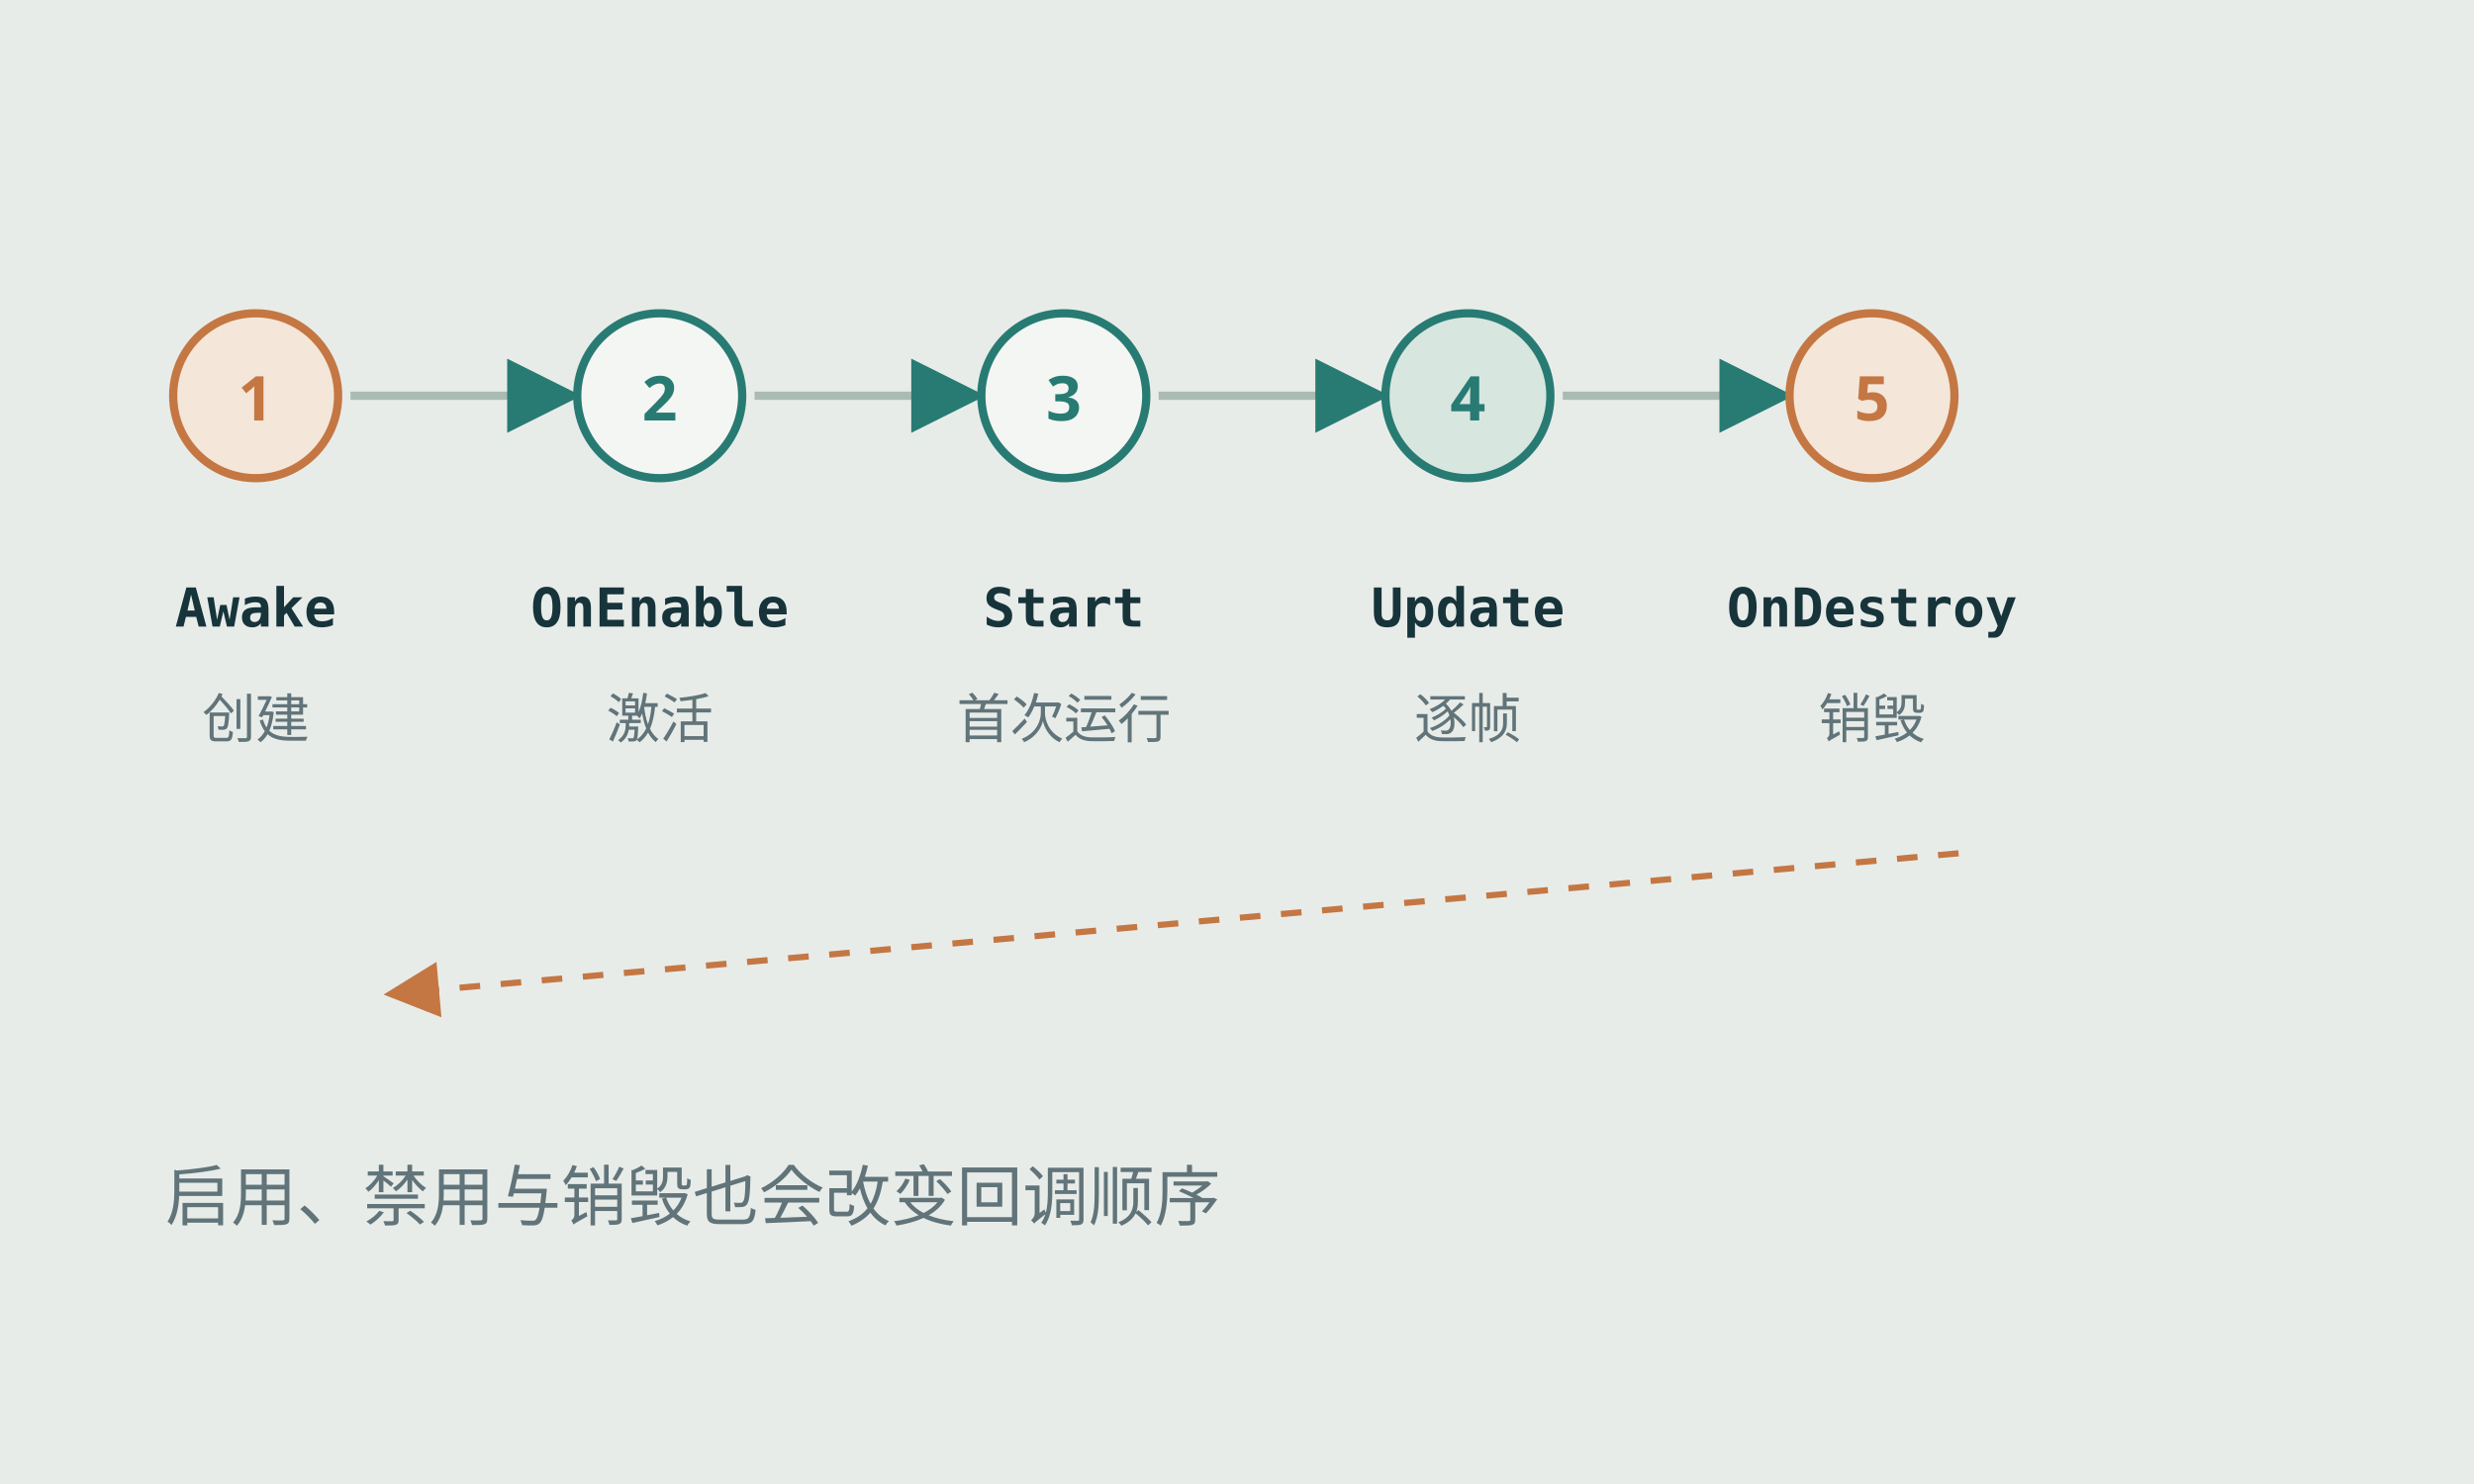
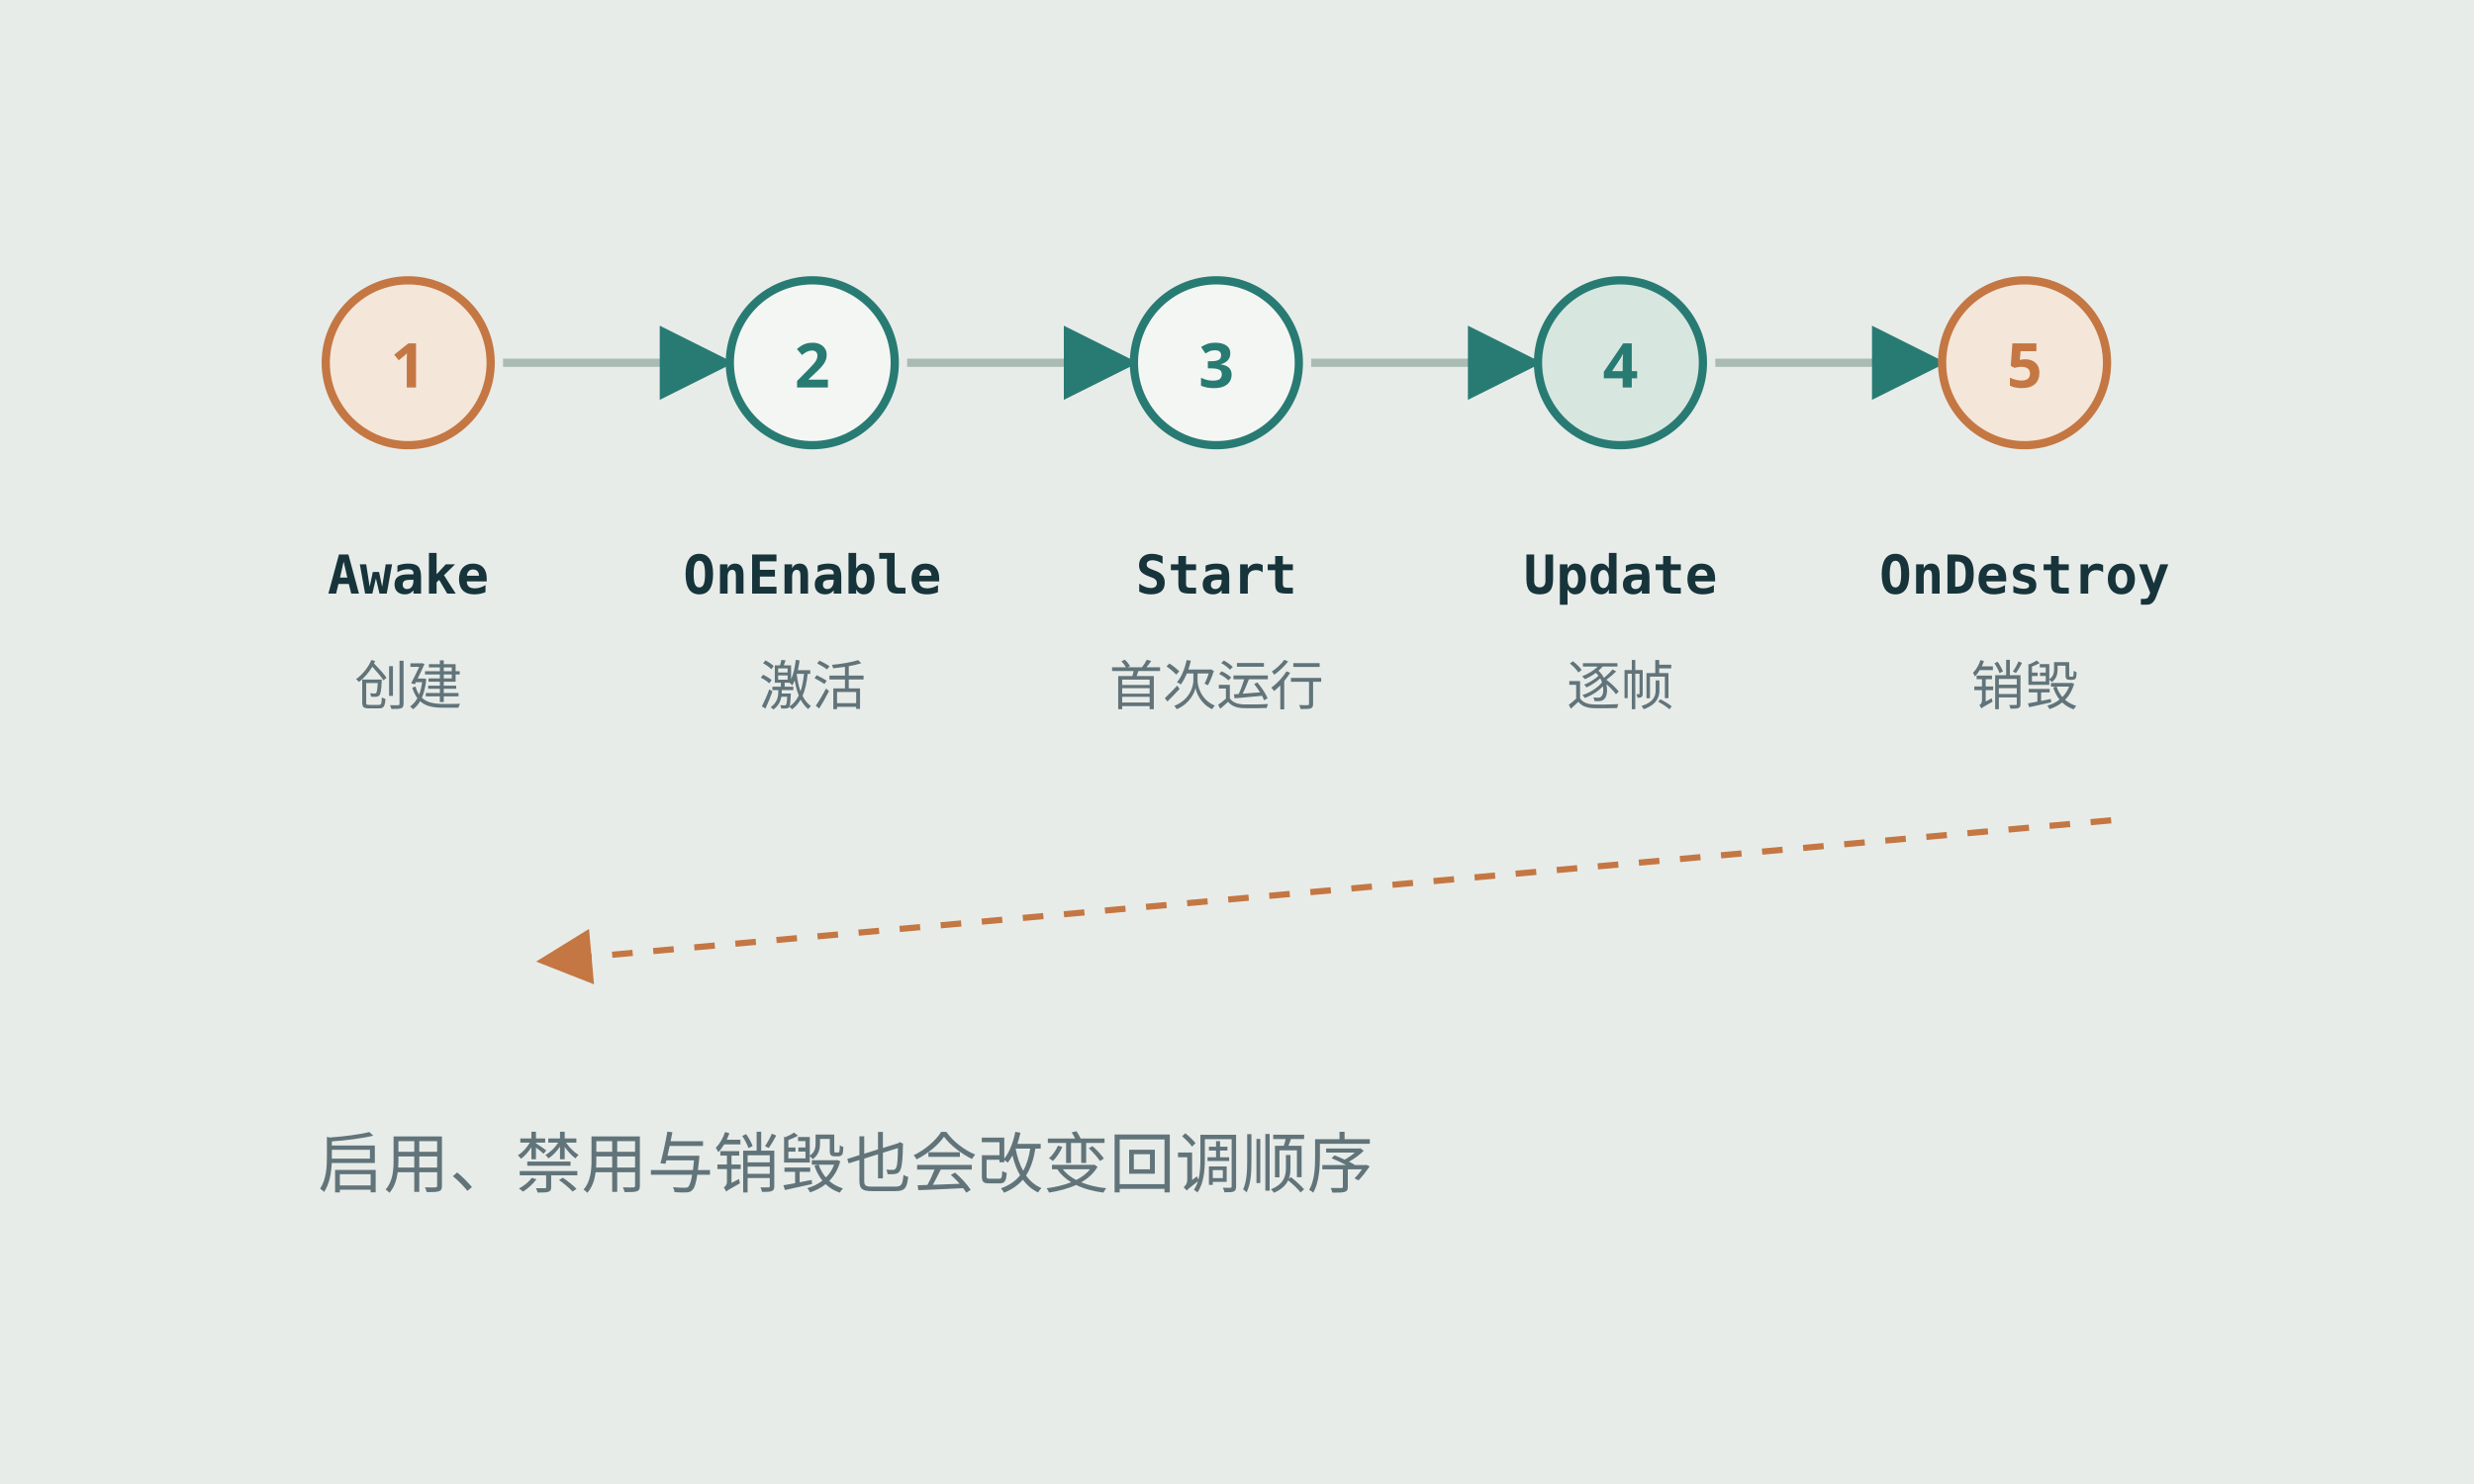
<svg xmlns="http://www.w3.org/2000/svg" width="600" height="360" viewBox="610 230 600 360" role="img" aria-labelledby="thumbnailTitle">
  <defs>
    <pattern id="grid" width="40" height="40" patternUnits="userSpaceOnUse">
      <path d="M40 0H0V40" fill="none" stroke="#AEBDB7" stroke-width="1" opacity=".20" />
    </pattern>
    <marker id="tealArrow" markerWidth="9" markerHeight="9" refX="7" refY="4.5" orient="auto">
      <path d="M0 0L9 4.5L0 9Z" fill="#287B73" />
    </marker>
    <marker id="orangeArrow" markerWidth="9" markerHeight="9" refX="7" refY="4.5" orient="auto">
      <path d="M0 0L9 4.5L0 9Z" fill="#C47743" />
    </marker>
  </defs>
  <rect x="610" y="230" width="600" height="360" fill="#E8ECE9" />
-   <circle cx="672" cy="326" r="20" fill="#F4E6D9" stroke="#C47743" stroke-width="2" />
-   <text x="672" y="332" fill="#C47743" font-family="'Microsoft YaHei','Noto Sans SC',sans-serif" font-size="15" font-weight="650" text-anchor="middle">1</text>
-   <text x="672" y="382" fill="#17343B" font-family="Consolas,'Microsoft YaHei',monospace" font-size="13" font-weight="650" text-anchor="middle">Awake</text>
-   <text x="672" y="409" fill="#61747A" font-family="'Microsoft YaHei','Noto Sans SC',sans-serif" font-size="13" font-weight="500" text-anchor="middle">创建</text>
-   <path d="M695 326L747 326" fill="none" stroke="#AABBB4" stroke-width="2" marker-end="url(#tealArrow)" />
-   <circle cx="770" cy="326" r="20" fill="#F4F6F3" stroke="#287B73" stroke-width="2" />
-   <text x="770" y="332" fill="#287B73" font-family="'Microsoft YaHei','Noto Sans SC',sans-serif" font-size="15" font-weight="650" text-anchor="middle">2</text>
-   <text x="770" y="382" fill="#17343B" font-family="Consolas,'Microsoft YaHei',monospace" font-size="13" font-weight="650" text-anchor="middle">OnEnable</text>
-   <text x="770" y="409" fill="#61747A" font-family="'Microsoft YaHei','Noto Sans SC',sans-serif" font-size="13" font-weight="500" text-anchor="middle">激活</text>
-   <path d="M793 326L845 326" fill="none" stroke="#AABBB4" stroke-width="2" marker-end="url(#tealArrow)" />
-   <circle cx="868" cy="326" r="20" fill="#F4F6F3" stroke="#287B73" stroke-width="2" />
-   <text x="868" y="332" fill="#287B73" font-family="'Microsoft YaHei','Noto Sans SC',sans-serif" font-size="15" font-weight="650" text-anchor="middle">3</text>
-   <text x="868" y="382" fill="#17343B" font-family="Consolas,'Microsoft YaHei',monospace" font-size="13" font-weight="650" text-anchor="middle">Start</text>
-   <text x="868" y="409" fill="#61747A" font-family="'Microsoft YaHei','Noto Sans SC',sans-serif" font-size="13" font-weight="500" text-anchor="middle">首次运行</text>
-   <path d="M891 326L943 326" fill="none" stroke="#AABBB4" stroke-width="2" marker-end="url(#tealArrow)" />
-   <circle cx="966" cy="326" r="20" fill="#D8E6E0" stroke="#287B73" stroke-width="2" />
-   <text x="966" y="332" fill="#287B73" font-family="'Microsoft YaHei','Noto Sans SC',sans-serif" font-size="15" font-weight="650" text-anchor="middle">4</text>
-   <text x="966" y="382" fill="#17343B" font-family="Consolas,'Microsoft YaHei',monospace" font-size="13" font-weight="650" text-anchor="middle">Update</text>
-   <text x="966" y="409" fill="#61747A" font-family="'Microsoft YaHei','Noto Sans SC',sans-serif" font-size="13" font-weight="500" text-anchor="middle">逐帧</text>
-   <path d="M989 326L1041 326" fill="none" stroke="#AABBB4" stroke-width="2" marker-end="url(#tealArrow)" />
-   <circle cx="1064" cy="326" r="20" fill="#F4E6D9" stroke="#C47743" stroke-width="2" />
-   <text x="1064" y="332" fill="#C47743" font-family="'Microsoft YaHei','Noto Sans SC',sans-serif" font-size="15" font-weight="650" text-anchor="middle">5</text>
-   <text x="1064" y="382" fill="#17343B" font-family="Consolas,'Microsoft YaHei',monospace" font-size="13" font-weight="650" text-anchor="middle">OnDestroy</text>
-   <text x="1064" y="409" fill="#61747A" font-family="'Microsoft YaHei','Noto Sans SC',sans-serif" font-size="13" font-weight="500" text-anchor="middle">销毁</text>
-   <path d="M1085 437L706 471" fill="none" stroke="#C47743" stroke-width="1.5" stroke-dasharray="5 5" marker-end="url(#orangeArrow)" />
-   <text x="650" y="526" fill="#61747A" font-family="'Microsoft YaHei','Noto Sans SC',sans-serif" font-size="16" font-weight="500" text-anchor="start">启用、禁用与销毁也会改变回调顺序</text>
+   <g transform="translate(37 -8)">
+     <circle cx="672" cy="326" r="20" fill="#F4E6D9" stroke="#C47743" stroke-width="2" />
+     <text x="672" y="332" fill="#C47743" font-family="'Microsoft YaHei','Noto Sans SC',sans-serif" font-size="15" font-weight="650" text-anchor="middle">1</text>
+     <text x="672" y="382" fill="#17343B" font-family="Consolas,'Microsoft YaHei',monospace" font-size="13" font-weight="650" text-anchor="middle">Awake</text>
+     <text x="672" y="409" fill="#61747A" font-family="'Microsoft YaHei','Noto Sans SC',sans-serif" font-size="13" font-weight="500" text-anchor="middle">创建</text>
+     <path d="M695 326L747 326" fill="none" stroke="#AABBB4" stroke-width="2" marker-end="url(#tealArrow)" />
+     <circle cx="770" cy="326" r="20" fill="#F4F6F3" stroke="#287B73" stroke-width="2" />
+     <text x="770" y="332" fill="#287B73" font-family="'Microsoft YaHei','Noto Sans SC',sans-serif" font-size="15" font-weight="650" text-anchor="middle">2</text>
+     <text x="770" y="382" fill="#17343B" font-family="Consolas,'Microsoft YaHei',monospace" font-size="13" font-weight="650" text-anchor="middle">OnEnable</text>
+     <text x="770" y="409" fill="#61747A" font-family="'Microsoft YaHei','Noto Sans SC',sans-serif" font-size="13" font-weight="500" text-anchor="middle">激活</text>
+     <path d="M793 326L845 326" fill="none" stroke="#AABBB4" stroke-width="2" marker-end="url(#tealArrow)" />
+     <circle cx="868" cy="326" r="20" fill="#F4F6F3" stroke="#287B73" stroke-width="2" />
+     <text x="868" y="332" fill="#287B73" font-family="'Microsoft YaHei','Noto Sans SC',sans-serif" font-size="15" font-weight="650" text-anchor="middle">3</text>
+     <text x="868" y="382" fill="#17343B" font-family="Consolas,'Microsoft YaHei',monospace" font-size="13" font-weight="650" text-anchor="middle">Start</text>
+     <text x="868" y="409" fill="#61747A" font-family="'Microsoft YaHei','Noto Sans SC',sans-serif" font-size="13" font-weight="500" text-anchor="middle">首次运行</text>
+     <path d="M891 326L943 326" fill="none" stroke="#AABBB4" stroke-width="2" marker-end="url(#tealArrow)" />
+     <circle cx="966" cy="326" r="20" fill="#D8E6E0" stroke="#287B73" stroke-width="2" />
+     <text x="966" y="332" fill="#287B73" font-family="'Microsoft YaHei','Noto Sans SC',sans-serif" font-size="15" font-weight="650" text-anchor="middle">4</text>
+     <text x="966" y="382" fill="#17343B" font-family="Consolas,'Microsoft YaHei',monospace" font-size="13" font-weight="650" text-anchor="middle">Update</text>
+     <text x="966" y="409" fill="#61747A" font-family="'Microsoft YaHei','Noto Sans SC',sans-serif" font-size="13" font-weight="500" text-anchor="middle">逐帧</text>
+     <path d="M989 326L1041 326" fill="none" stroke="#AABBB4" stroke-width="2" marker-end="url(#tealArrow)" />
+     <circle cx="1064" cy="326" r="20" fill="#F4E6D9" stroke="#C47743" stroke-width="2" />
+     <text x="1064" y="332" fill="#C47743" font-family="'Microsoft YaHei','Noto Sans SC',sans-serif" font-size="15" font-weight="650" text-anchor="middle">5</text>
+     <text x="1064" y="382" fill="#17343B" font-family="Consolas,'Microsoft YaHei',monospace" font-size="13" font-weight="650" text-anchor="middle">OnDestroy</text>
+     <text x="1064" y="409" fill="#61747A" font-family="'Microsoft YaHei','Noto Sans SC',sans-serif" font-size="13" font-weight="500" text-anchor="middle">销毁</text>
+     <path d="M1085 437L706 471" fill="none" stroke="#C47743" stroke-width="1.5" stroke-dasharray="5 5" marker-end="url(#orangeArrow)" />
+     <text x="650" y="526" fill="#61747A" font-family="'Microsoft YaHei','Noto Sans SC',sans-serif" font-size="16" font-weight="500" text-anchor="start">启用、禁用与销毁也会改变回调顺序</text>
+   </g>
</svg>
